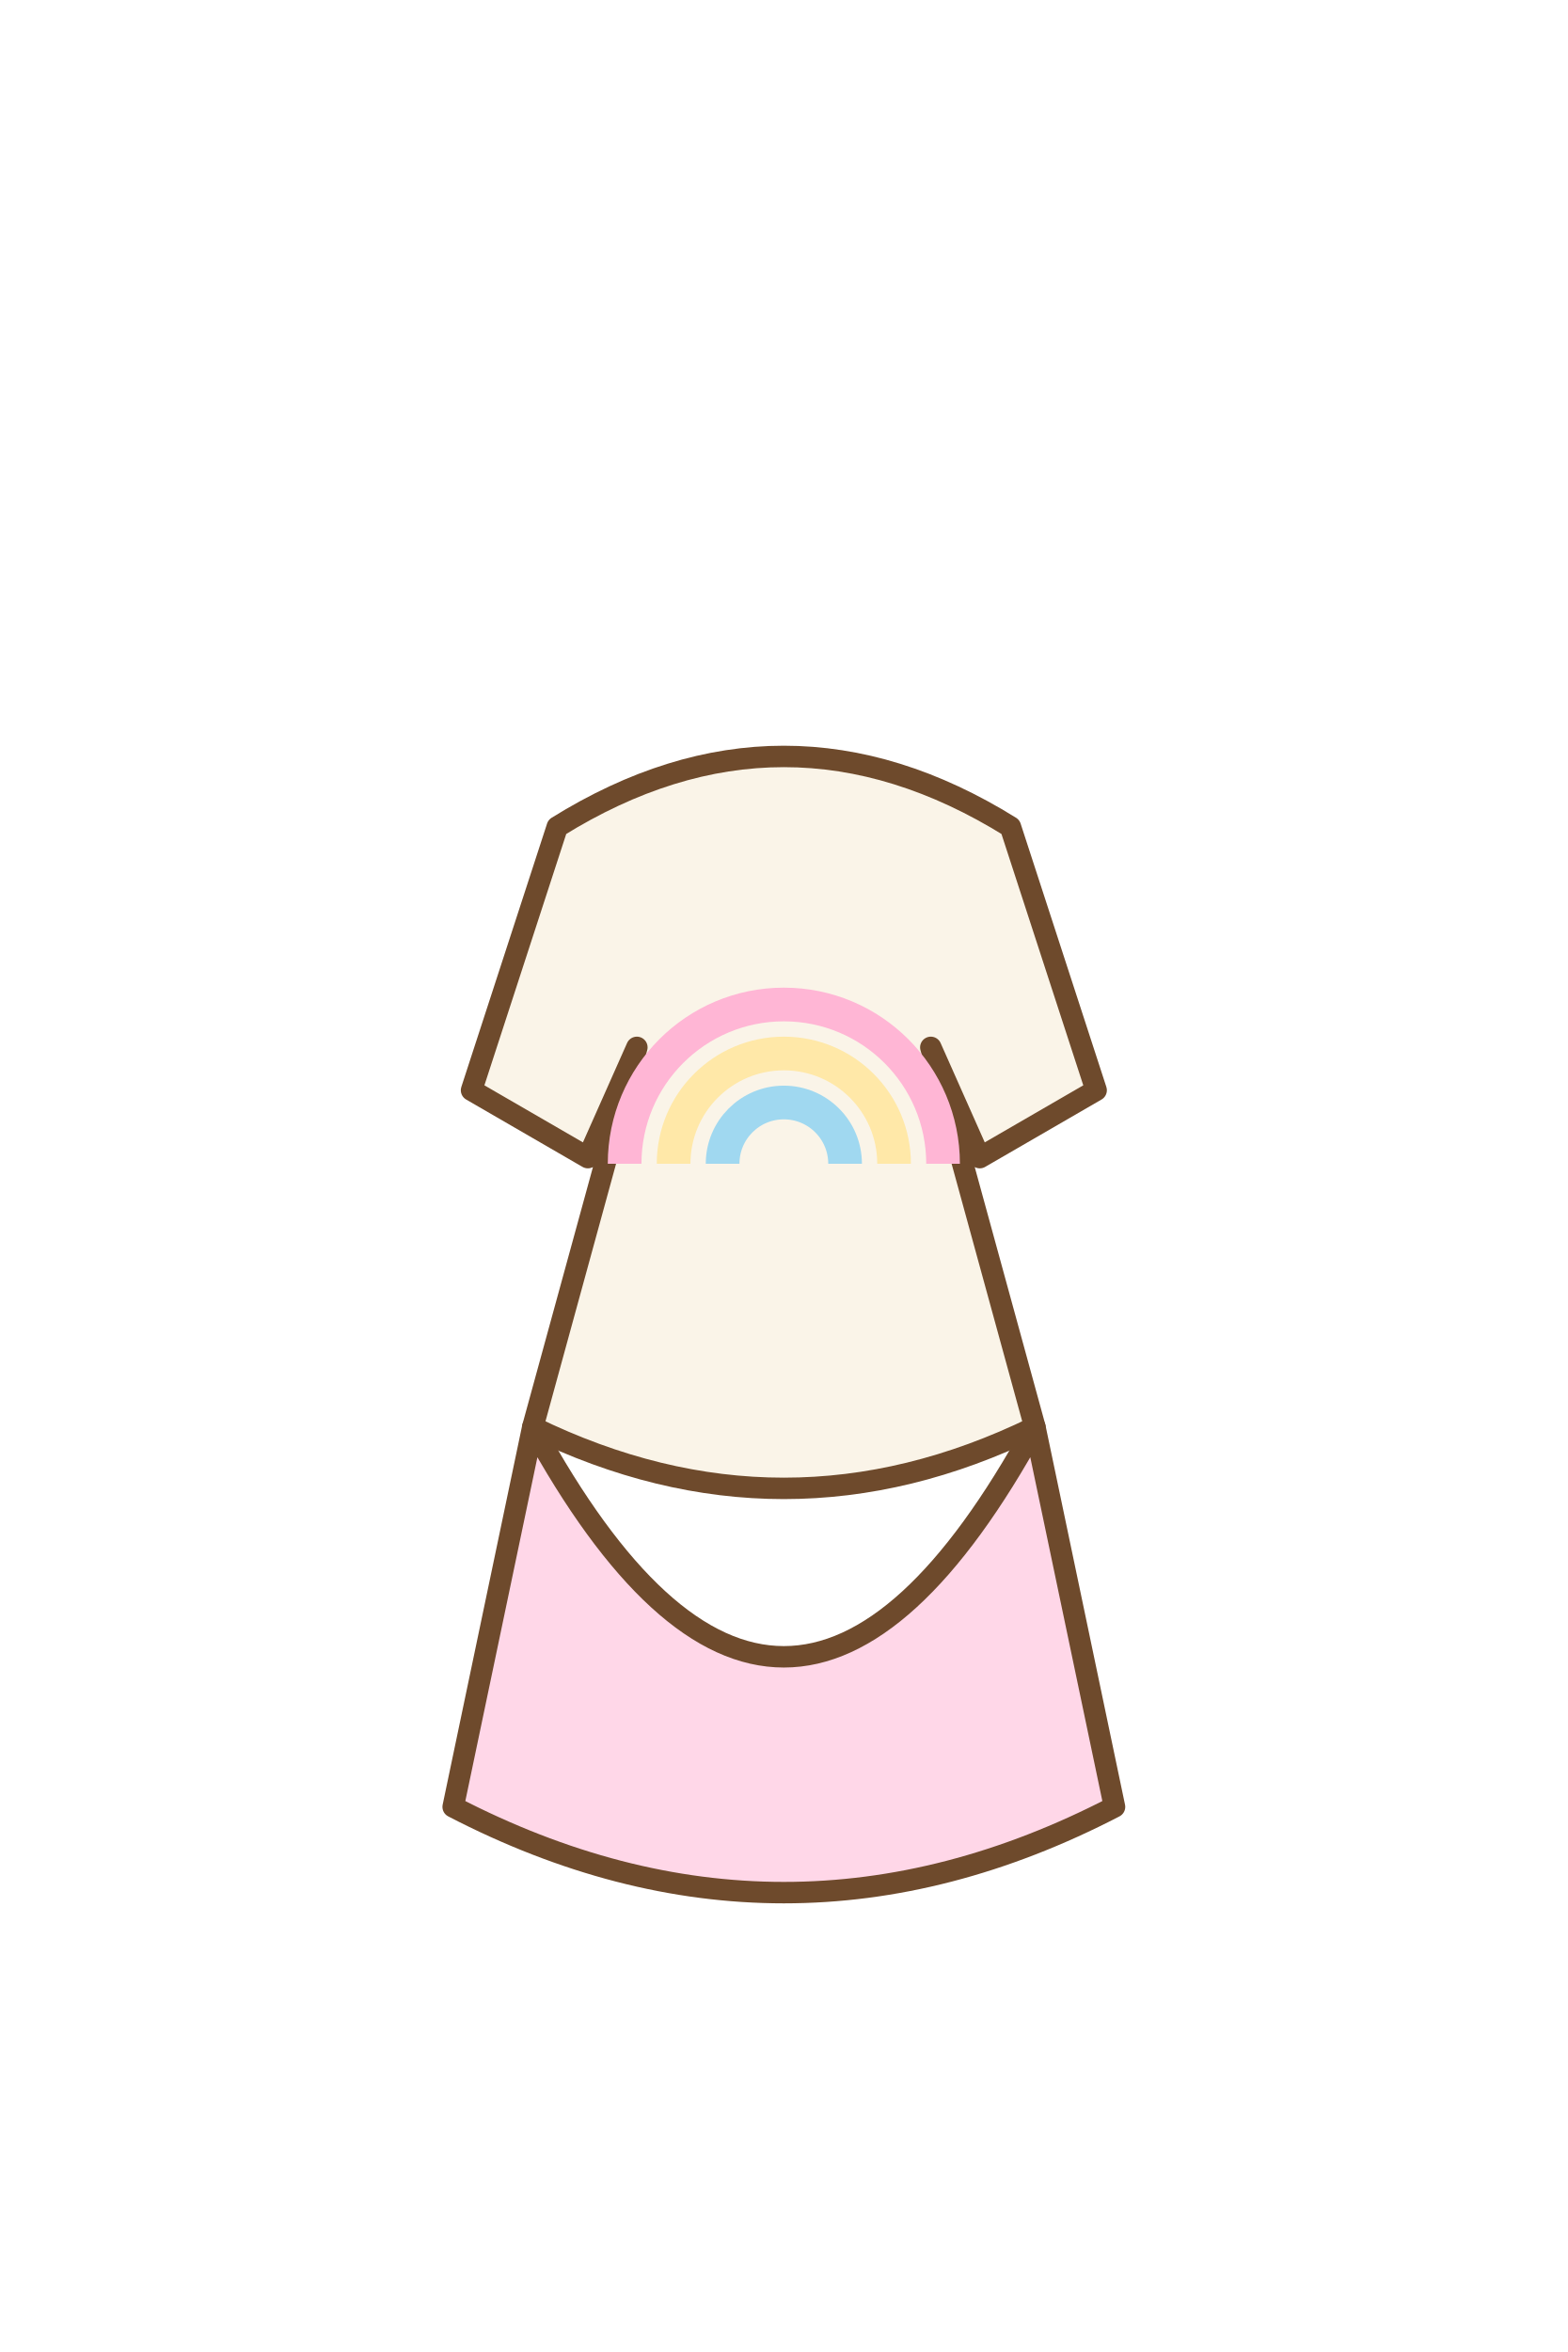
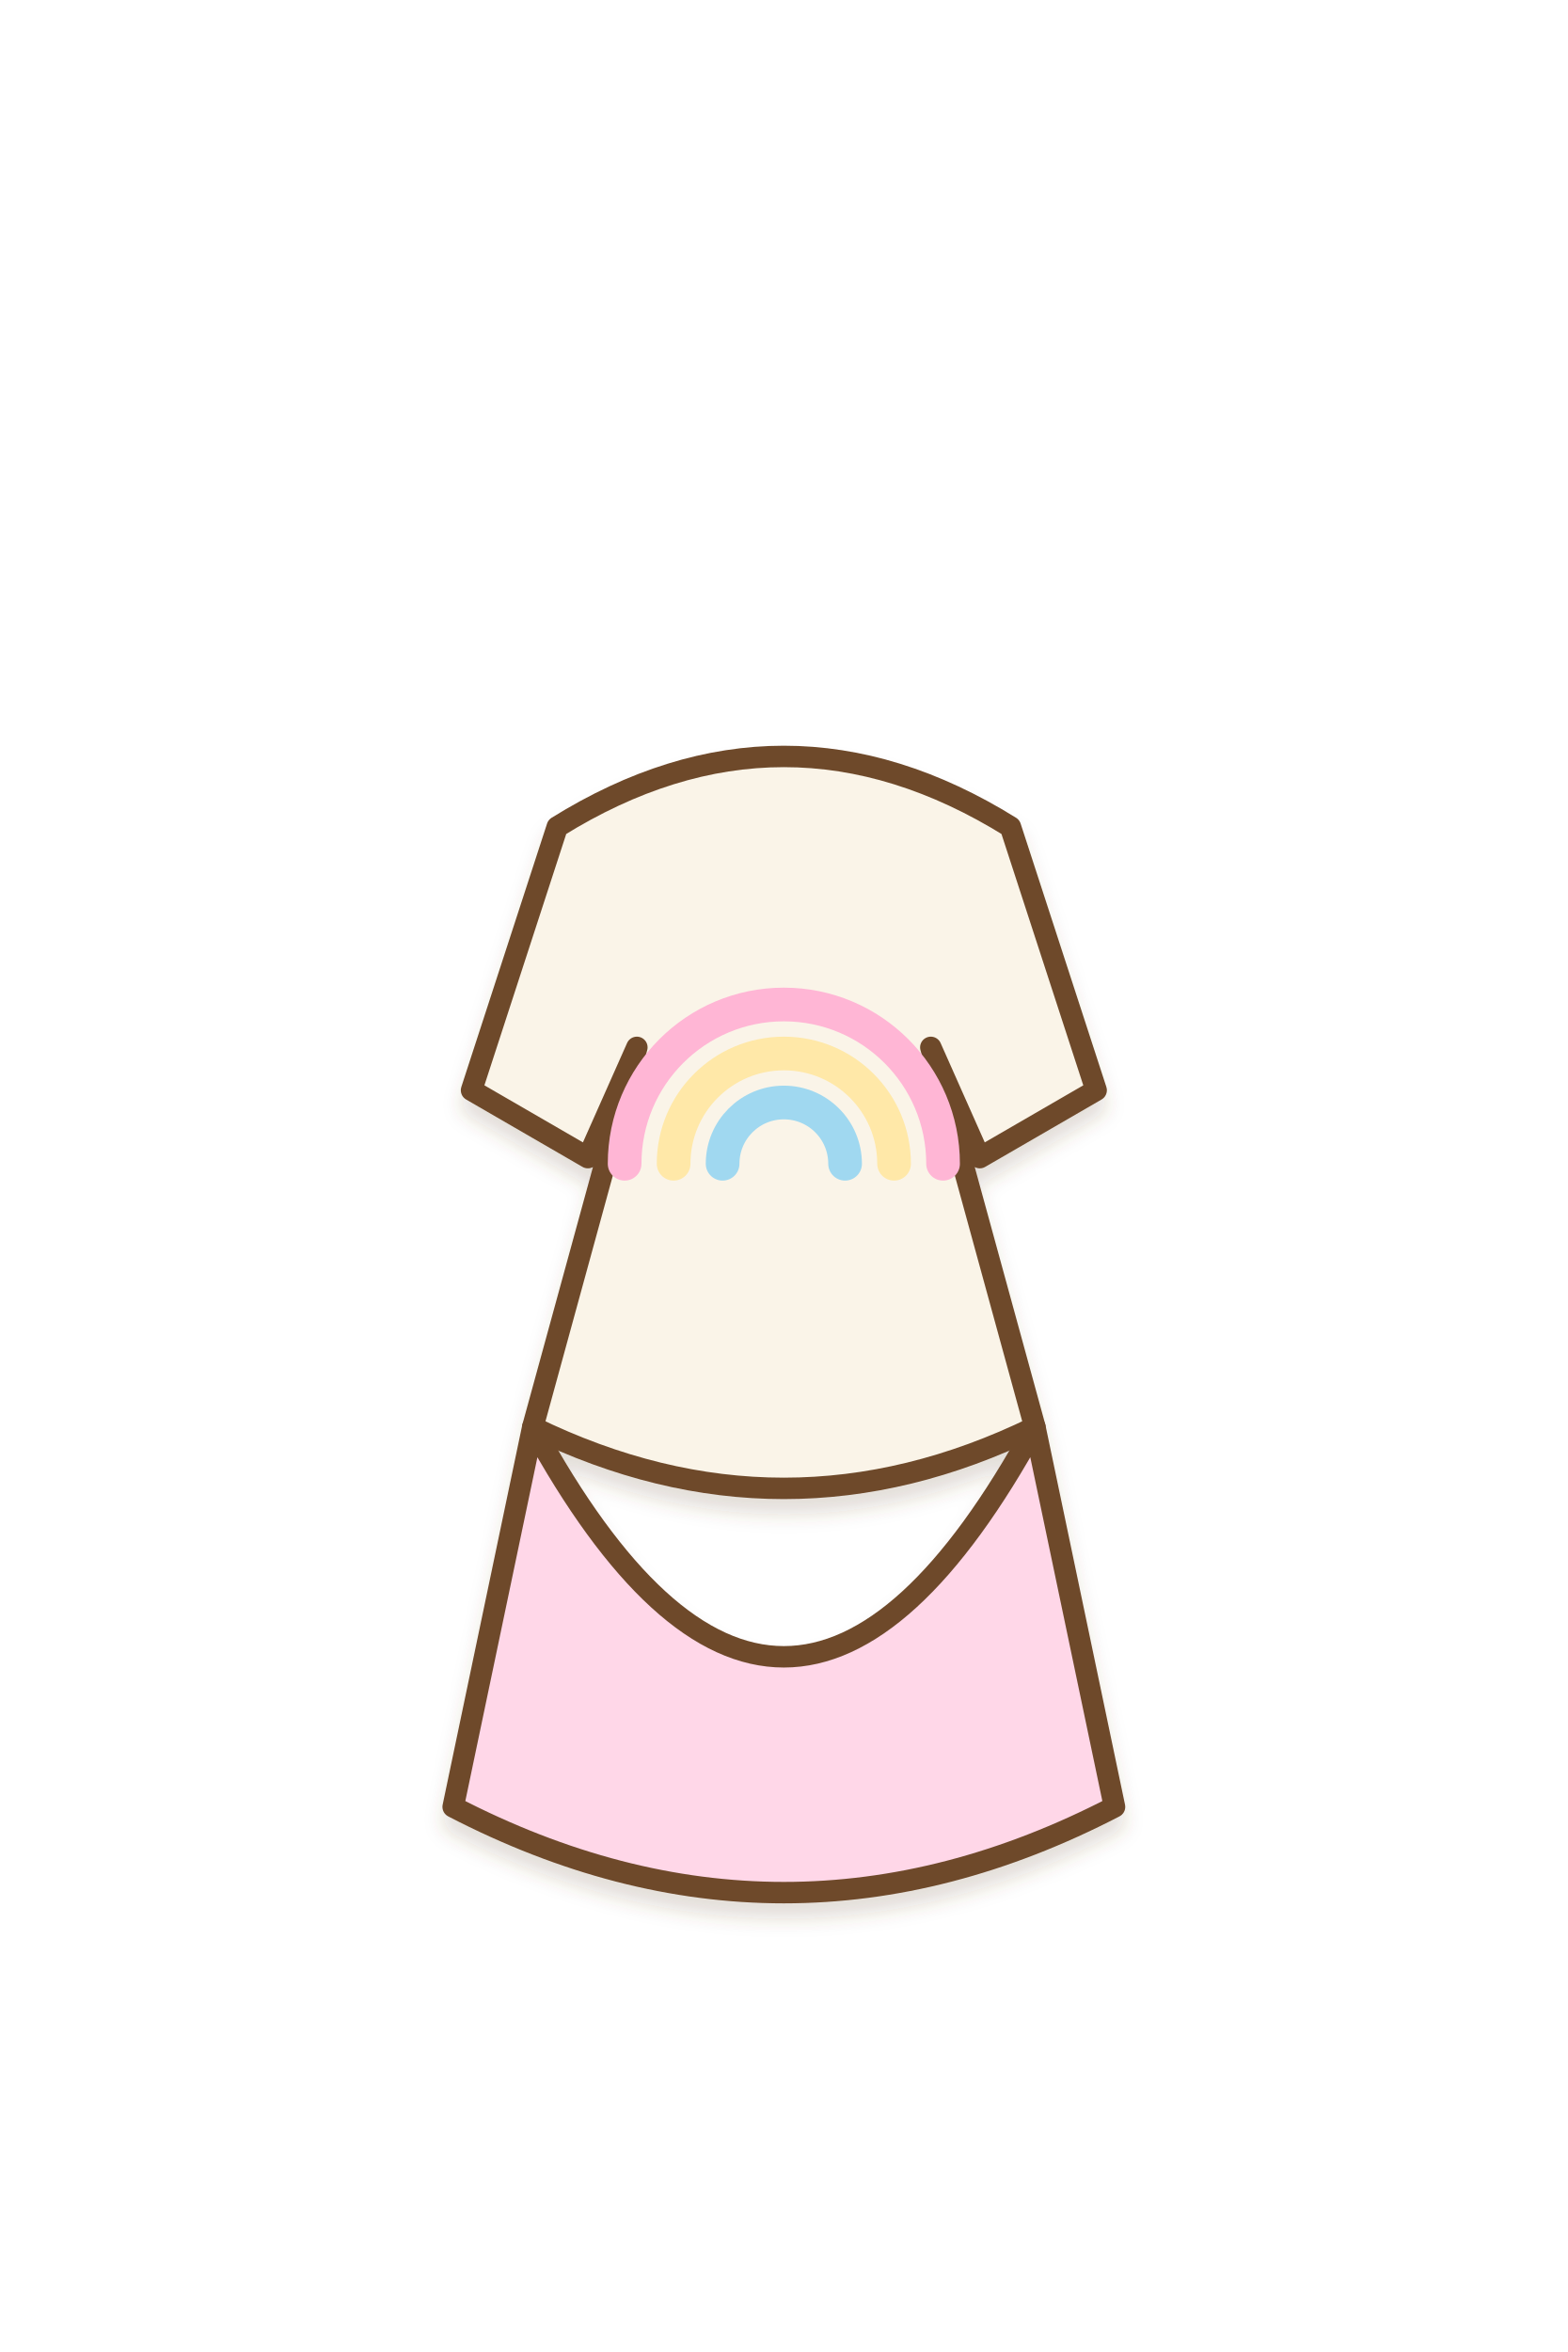
<svg xmlns="http://www.w3.org/2000/svg" width="512" height="768" viewBox="0 0 512 768">
-   <path d="M182 270 Q256 224 330 270 L358 356 L320 378 L304 342 L338 466 Q256 506 174 466 L208 342 L192 378 L154 356 Z" fill="#FAF4E8" stroke="#6E4A2C" stroke-width="7" stroke-linejoin="round" />
-   <path d="M204 380 A52 52 0 0 1 308 380" fill="none" stroke="#FFB6D5" stroke-width="11" />
-   <path d="M220 380 A36 36 0 0 1 292 380" fill="none" stroke="#FFE8A8" stroke-width="11" />
-   <path d="M236 380 A20 20 0 0 1 276 380" fill="none" stroke="#A0D8F0" stroke-width="11" />
-   <path d="M174 466 Q256 616 338 466 L364 590 Q256 646 148 590 Z" fill="#FFD7E8" stroke="#6E4A2C" stroke-width="7" stroke-linejoin="round" />
+   <defs>
+     <filter id="soft-shadow" x="-18%" y="-18%" width="136%" height="136%">
+       <feDropShadow dx="0" dy="5" stdDeviation="3" flood-color="#6E4A2C" flood-opacity="0.18" />
+     </filter>
+   </defs>
+   <g filter="url(#soft-shadow)" stroke-linecap="round" stroke-linejoin="round">
+     <path d="M182 270 Q256 224 330 270 L358 356 L320 378 L304 342 L338 466 Q256 506 174 466 L208 342 L192 378 L154 356 Z" fill="#FAF4E8" stroke="#6E4A2C" stroke-width="7" stroke-linejoin="round" />
+     <path d="M204 380 A52 52 0 0 1 308 380" fill="none" stroke="#FFB6D5" stroke-width="11" />
+     <path d="M220 380 A36 36 0 0 1 292 380" fill="none" stroke="#FFE8A8" stroke-width="11" />
+     <path d="M236 380 A20 20 0 0 1 276 380" fill="none" stroke="#A0D8F0" stroke-width="11" />
+     <path d="M174 466 Q256 616 338 466 L364 590 Q256 646 148 590 Z" fill="#FFD7E8" stroke="#6E4A2C" stroke-width="7" stroke-linejoin="round" />
+   </g>
</svg>
